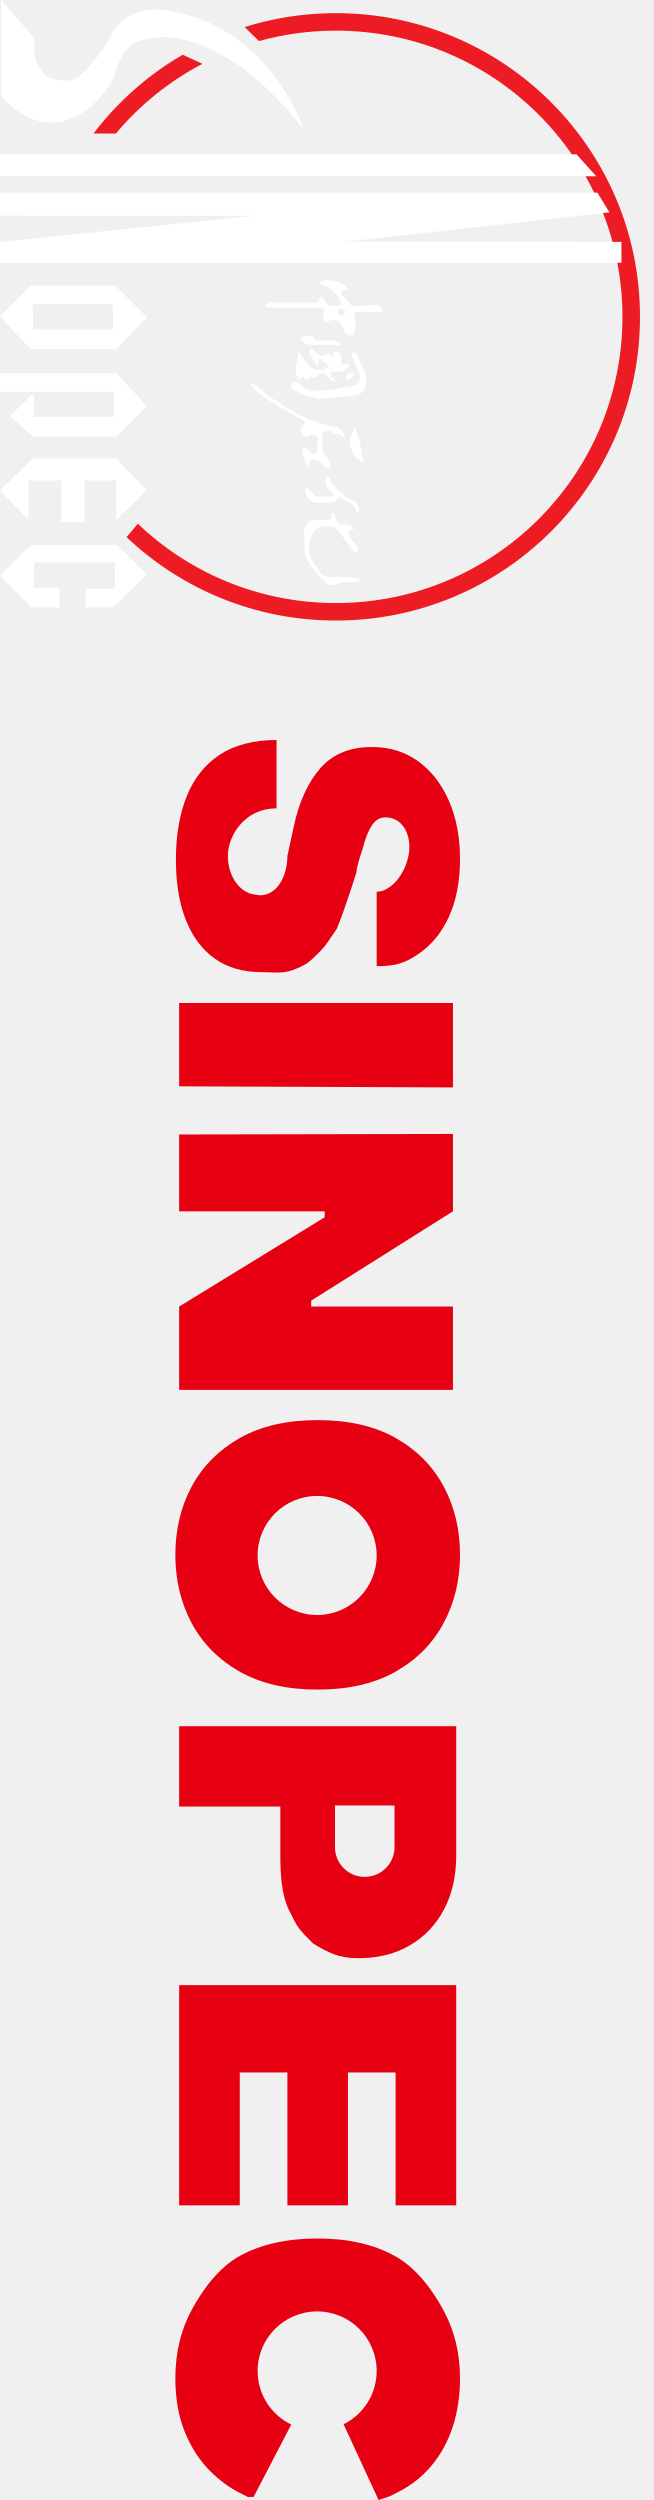
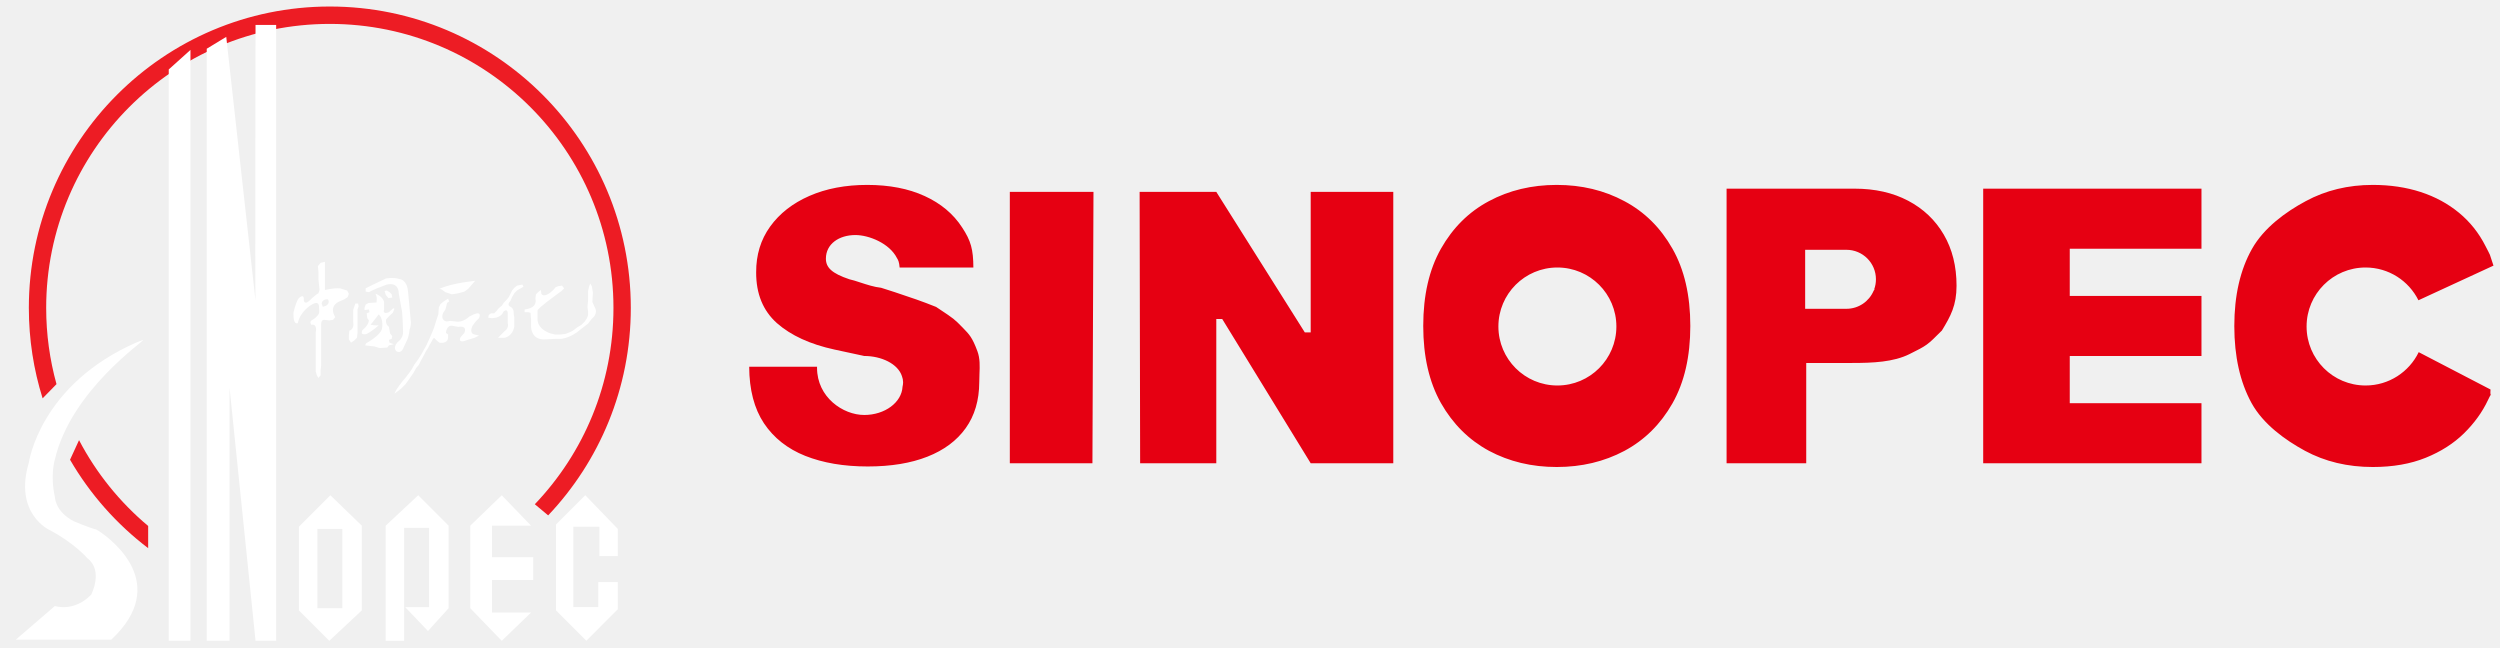
- <svg xmlns="http://www.w3.org/2000/svg" width="29" height="111" viewBox="0 0 29 111" fill="none">
-   <path d="M14.913 27.552C11.312 27.552 8.041 26.144 5.619 23.85L6.119 23.252C8.405 25.435 11.501 26.775 14.913 26.775C21.941 26.775 27.637 21.087 27.637 14.067C27.637 7.049 21.941 1.361 14.913 1.361C13.73 1.361 12.587 1.522 11.499 1.823L10.862 1.201C12.142 0.8 13.501 0.584 14.913 0.584C22.37 0.584 28.416 6.621 28.416 14.067C28.416 21.515 22.37 27.552 14.913 27.552ZM5.144 5.93L4.15 5.93C5.224 4.517 6.57 3.325 8.112 2.43L8.989 2.834C7.513 3.606 6.207 4.662 5.144 5.93Z" fill="#ED1C24" />
-   <path fill-rule="evenodd" clip-rule="evenodd" d="M5.158 20.36L6.519 21.771L5.158 23.083L5.158 21.334L3.746 21.334L3.746 23.18L2.724 23.18L2.724 21.334L1.265 21.334L1.265 23.083L-0 21.771L1.46 20.36L5.158 20.36ZM5.158 16.571L6.521 18.029L5.158 19.389L1.46 19.389L0.437 18.466L1.507 17.446L1.507 18.514L5.061 18.514L5.061 17.396L-0 17.396L-0 16.571L5.158 16.571ZM5.11 12.683L6.521 14.092L5.158 15.501L1.363 15.501L-0 14.044L1.363 12.683L5.11 12.683ZM4.905 3.738C4.542 4.283 2.554 6.952 0.051 4.278L0.051 -1.20383e-06L1.558 1.751C1.558 1.751 1.267 2.601 2.069 3.378C2.069 3.378 3.14 3.937 3.7 3.207C3.7 3.207 4.381 2.624 4.965 1.508C4.965 1.508 5.695 -0.097 7.982 0.584C7.982 0.584 11.485 1.07 13.382 5.443L13.476 5.701C13.479 5.831 11.241 2.479 8.127 1.751C8.127 1.751 7.421 1.53 6.448 1.751C6.448 1.751 5.792 1.751 5.354 2.601C5.354 2.601 5.038 3.354 4.988 3.597L4.905 3.738ZM25.596 6.852L26.472 7.825L0.001 7.825L0.001 6.852L25.596 6.852ZM27.056 9.428L15.245 10.738C15.656 10.717 27.591 10.74 27.591 10.74L27.591 11.664L0.003 11.664L0.003 10.74L11.34 9.576L10.902 9.576L0.003 9.574L0.003 8.553L26.525 8.554L27.056 9.428ZM15.232 10.74L15.243 10.738C15.236 10.739 15.232 10.74 15.232 10.74ZM1.461 13.51L1.461 14.628L5.013 14.628L5.013 13.51L1.461 13.51ZM5.209 24.201L6.522 25.512L5.013 26.969L3.797 26.969L3.797 26.144L5.11 26.144L5.11 24.978L1.511 24.978L1.511 26.094L2.63 26.094L2.63 26.969L1.414 26.969L0.001 25.56L1.364 24.201L5.209 24.201Z" fill="white" />
-   <path fill-rule="evenodd" clip-rule="evenodd" d="M15.716 13.607L16.204 13.557L16.544 13.557L16.786 13.533L16.933 13.655L16.98 13.85L15.716 13.85C15.716 13.85 15.814 14.213 15.789 14.529L15.692 14.847L15.545 14.919L15.4 14.869L15.303 14.725L15.206 14.506C15.206 14.506 15.035 13.995 14.5 14.31L14.378 14.213L14.354 14.044L14.378 13.825C14.378 13.825 14.403 13.679 14.184 13.679L12.334 13.679L12.115 13.655L11.896 13.655L11.775 13.557L11.896 13.485L12.068 13.436L13.819 13.436C13.819 13.436 14.207 13.533 14.159 13.242C14.159 13.242 14.306 13.12 14.378 13.291C14.378 13.291 14.5 13.51 14.67 13.582C14.67 13.582 14.719 13.607 14.938 13.582C14.938 13.582 15.303 13.63 15.035 13.217C15.035 13.217 14.744 12.732 14.232 12.635C14.232 12.635 14.11 12.417 14.694 12.44C14.694 12.44 15.085 12.514 15.326 12.658C15.326 12.658 15.619 12.926 15.254 12.902C15.254 12.902 15.035 12.926 15.229 13.145C15.229 13.145 15.498 13.413 15.57 13.557L15.716 13.607ZM14.963 13.753L15.01 13.9C15.157 14.118 15.303 13.972 15.303 13.972C15.303 13.704 15.107 13.704 15.107 13.704L14.963 13.753ZM15.791 15.673C15.791 15.673 16.107 16.305 16.229 16.573C16.229 16.573 16.301 16.888 16.204 17.204C16.204 17.204 16.181 17.52 15.669 17.569C15.669 17.569 14.696 17.666 14.38 17.689C14.38 17.689 14.184 17.738 13.942 17.641C13.942 17.641 13.625 17.616 13.455 17.52L13.139 17.373C13.139 17.373 12.846 17.276 12.968 17.058C12.968 17.058 13.114 16.864 13.383 17.107C13.383 17.107 13.552 17.373 13.868 17.349C13.868 17.349 14.793 17.326 14.89 17.276L15.572 17.155C15.572 17.155 16.084 17.179 15.96 16.62L15.791 16.183L15.694 15.964L15.619 15.818L15.644 15.673L15.791 15.673ZM15.109 15.333L14.989 15.358L14.843 15.308L13.796 15.308L13.577 15.284L13.455 15.162L13.358 15.018L13.505 14.921L13.699 14.921L13.895 14.943C13.967 15.187 14.283 15.114 14.283 15.114L14.818 15.114L15.109 15.211L15.109 15.333ZM15.134 15.795L15.159 16.158C15.159 16.158 15.402 16.208 15.549 16.111C15.549 16.111 15.45 16.426 15.183 16.499L14.843 16.499C14.843 16.499 14.599 16.402 14.721 16.717C14.721 16.717 15.134 17.107 14.696 16.888C14.696 16.888 14.551 16.717 14.405 16.597C14.405 16.597 14.211 16.523 14.064 16.717L13.771 16.767L13.651 16.864L13.529 16.839L13.48 16.717L13.358 16.742L13.286 16.936L13.236 16.717L13.139 16.645L13.114 16.305L13.189 16.061L13.213 15.843L13.236 15.649L13.333 15.698C13.333 15.698 13.651 16.305 13.967 16.402C13.967 16.402 14.405 16.499 14.624 16.257C14.624 16.257 14.355 16.061 14.161 15.892C14.161 15.892 14.112 16.135 14.137 16.257C14.137 16.257 13.918 16.038 13.748 15.721C13.748 15.721 13.651 15.405 13.918 15.527C13.918 15.527 14.112 15.795 14.355 15.82L14.453 15.746L14.671 15.721L14.721 15.843L14.843 15.82L14.818 15.624L14.915 15.624L15.062 15.673L15.134 15.795ZM15.669 16.523L15.694 16.62L15.621 16.742L15.522 16.839L15.378 16.864L15.353 16.694L15.499 16.573L15.669 16.523ZM15.766 18.978C15.766 18.978 15.985 19.39 16.107 20.411L16.131 20.581L15.935 20.411L15.766 20.265L15.644 20.096L15.57 19.828L15.522 19.537L15.619 19.244L15.741 19.075L15.766 18.978ZM15.206 19.415L15.134 19.318L15.012 19.293L14.841 19.244L14.694 19.147C14.355 19.002 14.306 19.293 14.306 19.293L14.331 19.463L14.306 19.706C14.234 20.022 14.525 20.314 14.525 20.314L14.622 20.508C14.793 20.921 14.453 20.752 14.453 20.752L14.306 20.605L14.112 20.459C13.746 20.29 13.722 20.556 13.722 20.556L13.674 20.752L13.577 20.556L13.48 20.24C13.284 19.755 13.6 19.925 13.6 19.925L13.796 20.096C14.159 20.24 14.062 19.828 14.062 19.828L14.112 19.561C14.159 19.293 13.796 19.269 13.796 19.269L13.722 19.366L13.577 19.366C13.284 19.343 13.356 18.978 13.356 18.978L13.455 18.856L13.577 18.734L13.48 18.662L13.381 18.613L13.259 18.541L13.114 18.468L12.968 18.369L12.774 18.273L12.555 18.151L12.359 18.054L12.214 17.932L11.995 17.811L11.824 17.691L11.679 17.592L11.483 17.447L11.289 17.252L11.07 16.961L11.264 17.058L11.436 17.179L11.63 17.326L11.801 17.472L11.995 17.616L12.165 17.738L12.384 17.86L12.58 18.006L12.846 18.175L13.065 18.297L13.236 18.394L13.503 18.516L13.722 18.613L14.015 18.734L14.331 18.831L14.622 18.928L14.938 18.953L15.085 19.025L15.206 19.172L15.328 19.366L15.206 19.415ZM15.935 22.575L15.96 22.696L15.863 22.744L15.791 22.622L15.694 22.453L15.57 22.331L15.4 22.235L15.231 22.16C15.035 21.966 14.963 22.16 14.963 22.16C14.89 22.331 14.647 22.307 14.647 22.307L14.476 22.331L14.087 22.331C13.625 22.259 13.575 21.894 13.575 21.894L13.575 21.603L13.697 21.723L13.868 21.894C14.015 22.113 14.232 22.039 14.232 22.039L14.694 22.039C14.913 22.016 14.744 21.845 14.744 21.845C14.525 21.773 14.476 21.505 14.476 21.505L14.453 21.335L14.476 21.166L14.597 21.189L14.671 21.286L14.671 21.432L14.768 21.529L14.89 21.626L15.012 21.773L15.157 21.869L15.279 21.991L15.4 22.088L15.694 22.235L15.814 22.331L15.911 22.453L15.935 22.575ZM15.522 23.303L15.619 23.4L15.718 23.522L15.547 23.546C15.378 23.643 15.572 23.91 15.572 23.91L15.718 24.081L15.838 24.178L15.888 24.299L15.912 24.468L15.791 24.566L15.669 24.446L15.547 24.274L15.4 24.081L15.182 23.788L14.963 23.522L14.818 23.375L14.355 23.375C13.918 23.425 13.771 23.959 13.771 23.959L13.722 24.153L13.722 24.396L13.746 24.615L13.819 24.809L13.893 24.955L14.04 25.149L14.159 25.343L14.306 25.489L14.453 25.586L14.574 25.636L14.768 25.636L14.963 25.611L15.231 25.636L15.669 25.636L15.863 25.683L16.01 25.733L15.888 25.805L15.595 25.854L15.182 25.83L14.963 25.927C14.647 26.121 14.428 25.805 14.428 25.805L14.209 25.636L13.965 25.32C13.552 24.858 13.527 24.421 13.527 24.421L13.527 24.178L13.503 23.691C13.48 23.084 14.062 23.084 14.062 23.084L14.38 23.084L14.696 23.06L14.721 22.963L14.721 22.793L14.841 22.793L14.866 22.913C14.963 23.4 15.328 23.278 15.328 23.278L15.522 23.303Z" fill="white" />
-   <path fill-rule="evenodd" clip-rule="evenodd" d="M17.147 39.475C17.06 39.532 16.965 39.576 16.724 39.595L16.724 42.899C17.529 42.895 17.919 42.791 18.52 42.394C19.124 42.002 19.593 41.443 19.925 40.718C20.258 39.994 20.424 39.135 20.424 38.142C20.424 37.169 20.26 36.306 19.931 35.553C19.603 34.804 19.145 34.218 18.556 33.793C17.971 33.373 17.288 33.164 16.508 33.168C15.547 33.164 14.788 33.475 14.231 34.099C13.679 34.728 13.284 35.587 13.048 36.676L12.784 37.901C12.776 37.937 12.768 37.971 12.76 38.005L12.759 38.01C12.759 38.783 12.408 39.525 11.849 39.701C11.766 39.733 11.677 39.749 11.582 39.751C11.513 39.75 11.447 39.742 11.383 39.726C10.679 39.689 10.117 38.934 10.117 38.01C10.117 37.061 10.909 35.895 12.231 35.895C12.247 35.895 12.263 35.896 12.279 35.897L12.279 32.856C11.25 32.86 10.405 33.08 9.744 33.517C9.088 33.957 8.601 34.574 8.285 35.367C7.968 36.164 7.81 37.097 7.81 38.166C7.81 39.207 7.956 40.098 8.249 40.839C8.541 41.583 8.968 42.156 9.528 42.556C10.089 42.957 10.774 43.159 11.582 43.163C11.705 43.162 11.829 43.167 11.953 43.172C12.302 43.187 12.65 43.201 12.976 43.079C13.591 42.849 13.716 42.727 14.031 42.42L14.033 42.418C14.412 42.048 14.429 42.024 14.858 41.379L14.958 41.229C15.222 40.568 15.354 40.172 15.619 39.379L15.619 39.379L15.619 39.379L15.816 38.765C15.847 38.459 15.96 38.115 16.057 37.819C16.116 37.638 16.17 37.474 16.195 37.349C16.459 36.556 16.724 36.292 17.12 36.292C17.781 36.292 18.177 36.883 18.177 37.613C18.177 38.223 17.806 39.143 17.147 39.475ZM7.954 48.233L20.111 48.281L20.111 44.533L7.954 44.533L7.954 48.233ZM20.111 61.711L7.954 61.711L7.954 58.011L14.417 54.047L14.417 53.782L7.954 53.782L7.954 50.371L20.111 50.347L20.111 53.782L13.817 57.747L13.817 58.011L20.111 58.011L20.111 61.711ZM10.639 74.219C11.58 74.752 12.736 75.018 14.105 75.018C15.475 75.018 16.628 74.752 17.565 74.219C18.506 73.686 19.216 72.968 19.697 72.063C20.182 71.158 20.424 70.149 20.424 69.035C20.424 67.914 20.182 66.901 19.697 65.996C19.216 65.095 18.506 64.379 17.565 63.846C16.628 63.317 15.475 63.053 14.105 63.053C12.744 63.053 11.592 63.317 10.651 63.846C9.714 64.379 9.002 65.095 8.513 65.996C8.028 66.901 7.786 67.914 7.786 69.035C7.786 70.149 8.027 71.158 8.507 72.063C8.992 72.968 9.702 73.686 10.639 74.219ZM20.256 76.643L20.256 82.38C20.256 83.293 20.076 84.092 19.715 84.777C19.355 85.462 18.848 85.994 18.195 86.374C17.543 86.755 16.78 86.945 15.907 86.945C15.026 86.945 14.546 86.682 13.901 86.289L13.89 86.278C13.24 85.629 13.236 85.624 12.844 84.836C12.485 84.114 12.447 83.197 12.447 82.26L12.447 80.211L7.954 80.211L7.954 76.643L20.256 76.643ZM14.874 80.163L14.874 82.013C14.874 82.559 15.205 83.028 15.677 83.229L15.685 83.233C15.715 83.251 15.737 83.265 15.752 83.275C15.75 83.27 15.751 83.265 15.756 83.259C15.893 83.308 16.041 83.334 16.195 83.334C16.925 83.334 17.517 82.743 17.517 82.013L17.517 80.163L14.874 80.163ZM20.256 97.918L20.256 88.139L7.954 88.139L7.954 97.918L10.645 97.918L10.645 92.017L12.76 92.017L12.76 97.918L15.45 97.918L15.45 92.017L17.565 92.017L17.565 97.918L20.256 97.918ZM16.808 111L15.256 107.638C16.126 107.205 16.724 106.307 16.724 105.27C16.724 103.81 15.54 102.627 14.081 102.627C12.621 102.627 11.438 103.81 11.438 105.27C11.438 106.317 12.047 107.223 12.931 107.65L11.258 110.868C11.073 110.854 11.028 110.867 11.022 110.879C10.999 110.861 10.936 110.824 10.784 110.753C10.247 110.501 9.75 110.142 9.294 109.678C8.841 109.217 8.477 108.647 8.201 107.966C7.924 107.285 7.786 106.494 7.786 105.593C7.786 104.464 8.028 103.451 8.513 102.554C8.998 101.661 9.704 100.685 10.645 100.164C11.586 99.648 12.738 99.389 14.099 99.389C15.469 99.389 16.622 99.654 17.559 100.182C18.5 100.711 19.216 101.693 19.697 102.59C20.182 103.487 20.424 104.488 20.424 105.593C20.424 106.37 20.318 107.085 20.105 107.738C19.893 108.39 19.583 108.963 19.174 109.456C18.77 109.948 18.271 110.345 17.679 110.645C17.556 110.707 17.477 110.748 17.423 110.777L17.422 110.777L17.422 110.777C17.351 110.814 17.323 110.829 17.293 110.84C17.273 110.848 17.253 110.854 17.22 110.864C17.157 110.883 17.047 110.917 16.808 111ZM11.031 110.891C11.036 110.893 11.037 110.89 11.022 110.879C11.019 110.884 11.027 110.89 11.031 110.891ZM11.438 69.063C11.438 70.522 12.621 71.706 14.081 71.706C15.54 71.706 16.724 70.522 16.724 69.063C16.724 67.603 15.54 66.42 14.081 66.42C12.621 66.42 11.438 67.603 11.438 69.063Z" fill="#E60012" />
+ <svg xmlns="http://www.w3.org/2000/svg" width="112" height="29" viewBox="0 0 112 29" fill="none">
+   <path d="M28.26 13.795C28.26 17.396 26.852 20.667 24.558 23.089L23.96 22.59C26.143 20.303 27.483 17.207 27.483 13.795C27.483 6.767 21.794 1.071 14.775 1.071C7.757 1.071 2.069 6.767 2.069 13.795C2.069 14.977 2.23 16.121 2.531 17.209L1.909 17.846C1.508 16.566 1.292 15.207 1.292 13.795C1.292 6.338 7.329 0.292 14.775 0.292C22.223 0.292 28.26 6.338 28.26 13.795ZM6.638 23.564V24.558C5.225 23.485 4.033 22.138 3.138 20.596L3.541 19.719C4.314 21.195 5.37 22.501 6.638 23.564Z" fill="#ED1C24" />
+   <path fill-rule="evenodd" clip-rule="evenodd" d="M21.068 23.55L22.479 22.189L23.791 23.55H22.041V24.962H23.888V25.984H22.041V27.442H23.791L22.479 28.708L21.068 27.248V23.55ZM17.279 23.55L18.737 22.187L20.097 23.55V27.248L19.174 28.27L18.154 27.201H19.222V23.647H18.104V28.708H17.279V23.55ZM13.391 23.598L14.8 22.187L16.209 23.55V27.345L14.752 28.708L13.391 27.345V23.598ZM4.446 23.802C4.991 24.166 7.66 26.154 4.986 28.657H0.708L2.459 27.149C2.459 27.149 3.309 27.441 4.086 26.639C4.086 26.639 4.645 25.568 3.915 25.008C3.915 25.008 3.332 24.327 2.216 23.742C2.216 23.742 0.611 23.013 1.292 20.725C1.292 20.725 1.778 17.223 6.151 15.325L6.409 15.232C6.539 15.228 3.187 17.467 2.459 20.581C2.459 20.581 2.239 21.287 2.459 22.259C2.459 22.259 2.459 22.916 3.309 23.354C3.309 23.354 4.062 23.67 4.305 23.719L4.446 23.802ZM7.56 3.111L8.533 2.236L8.533 28.706H7.56L7.56 3.111ZM10.136 1.651L11.446 13.463C11.425 13.052 11.448 1.116 11.448 1.116H12.372L12.372 28.705L11.448 28.705L10.284 17.368L10.284 17.806L10.282 28.705H9.262L9.262 2.183L10.136 1.651ZM11.448 13.475L11.446 13.465C11.447 13.472 11.448 13.475 11.448 13.475ZM14.218 27.246H15.336V23.695H14.218V27.246ZM24.909 23.499L26.22 22.185L27.677 23.695V24.911H26.852V23.598H25.686V27.197H26.802V26.078H27.677V27.294L26.268 28.706L24.909 27.343V23.499Z" fill="white" />
+   <path fill-rule="evenodd" clip-rule="evenodd" d="M14.315 12.992L14.266 12.504V12.164L14.241 11.922L14.363 11.775L14.558 11.728V12.992C14.558 12.992 14.921 12.895 15.237 12.919L15.555 13.016L15.627 13.163L15.577 13.308L15.433 13.405L15.214 13.502C15.214 13.502 14.703 13.673 15.018 14.208L14.921 14.33L14.752 14.354L14.534 14.33C14.534 14.33 14.387 14.305 14.387 14.524V16.374L14.363 16.593V16.812L14.266 16.933L14.193 16.812L14.144 16.64V14.889C14.144 14.889 14.241 14.501 13.95 14.549C13.95 14.549 13.828 14.402 13.999 14.33C13.999 14.33 14.218 14.208 14.29 14.038C14.29 14.038 14.315 13.989 14.29 13.77C14.29 13.77 14.338 13.405 13.925 13.673C13.925 13.673 13.44 13.964 13.343 14.476C13.343 14.476 13.125 14.598 13.148 14.014C13.148 14.014 13.222 13.623 13.366 13.382C13.366 13.382 13.634 13.089 13.61 13.454C13.61 13.454 13.634 13.673 13.853 13.479C13.853 13.479 14.121 13.21 14.266 13.138L14.315 12.992ZM14.461 13.745L14.608 13.698C14.826 13.551 14.68 13.405 14.68 13.405C14.412 13.405 14.412 13.601 14.412 13.601L14.461 13.745ZM16.381 12.917C16.381 12.917 17.013 12.601 17.281 12.48C17.281 12.48 17.596 12.407 17.912 12.504C17.912 12.504 18.228 12.527 18.277 13.039C18.277 13.039 18.374 14.012 18.397 14.328C18.397 14.328 18.446 14.524 18.349 14.766C18.349 14.766 18.325 15.083 18.228 15.253L18.081 15.569C18.081 15.569 17.984 15.862 17.766 15.74C17.766 15.74 17.572 15.594 17.815 15.325C17.815 15.325 18.081 15.156 18.057 14.84C18.057 14.84 18.034 13.915 17.984 13.818L17.863 13.136C17.863 13.136 17.887 12.624 17.328 12.748L16.891 12.917L16.672 13.014L16.526 13.089L16.381 13.064V12.917ZM16.041 13.599L16.066 13.719L16.017 13.865V14.912L15.992 15.131L15.87 15.253L15.726 15.35L15.629 15.204V15.009L15.652 14.813C15.895 14.741 15.822 14.425 15.822 14.425V13.89L15.919 13.599H16.041ZM16.503 13.574L16.866 13.549C16.866 13.549 16.916 13.306 16.819 13.159C16.819 13.159 17.134 13.258 17.207 13.525V13.865C17.207 13.865 17.11 14.109 17.425 13.987C17.425 13.987 17.815 13.574 17.596 14.012C17.596 14.012 17.425 14.157 17.305 14.303C17.305 14.303 17.231 14.497 17.425 14.644L17.475 14.937L17.572 15.057L17.547 15.179L17.425 15.228L17.45 15.35L17.644 15.422L17.425 15.472L17.353 15.569L17.013 15.594L16.769 15.52L16.551 15.495L16.357 15.472L16.406 15.375C16.406 15.375 17.013 15.057 17.11 14.741C17.11 14.741 17.207 14.303 16.965 14.084C16.965 14.084 16.769 14.353 16.6 14.547C16.6 14.547 16.843 14.596 16.965 14.572C16.965 14.572 16.747 14.79 16.429 14.96C16.429 14.96 16.113 15.057 16.235 14.79C16.235 14.79 16.503 14.596 16.528 14.353L16.454 14.255L16.429 14.037L16.551 13.987L16.528 13.865L16.332 13.89V13.793L16.381 13.646L16.503 13.574ZM17.231 13.039L17.328 13.014L17.45 13.087L17.547 13.186L17.572 13.331L17.402 13.355L17.281 13.209L17.231 13.039ZM19.686 12.942C19.686 12.942 20.098 12.723 21.119 12.601L21.289 12.577L21.119 12.773L20.973 12.942L20.804 13.064L20.536 13.138L20.245 13.186L19.952 13.089L19.783 12.967L19.686 12.942ZM20.123 13.502L20.026 13.574L20.001 13.696L19.952 13.867L19.855 14.014C19.71 14.353 20.001 14.402 20.001 14.402L20.171 14.377L20.414 14.402C20.73 14.474 21.022 14.183 21.022 14.183L21.216 14.086C21.629 13.915 21.46 14.255 21.46 14.255L21.313 14.402L21.167 14.596C20.998 14.962 21.264 14.986 21.264 14.986L21.46 15.034L21.264 15.131L20.948 15.228C20.463 15.424 20.633 15.108 20.633 15.108L20.804 14.912C20.948 14.549 20.536 14.646 20.536 14.646L20.269 14.596C20.001 14.549 19.977 14.912 19.977 14.912L20.074 14.986V15.131C20.051 15.424 19.686 15.352 19.686 15.352L19.564 15.253L19.442 15.131L19.37 15.228L19.321 15.327L19.248 15.449L19.176 15.594L19.078 15.74L18.98 15.934L18.859 16.153L18.762 16.349L18.64 16.494L18.518 16.713L18.399 16.884L18.3 17.029L18.155 17.225L17.96 17.419L17.669 17.638L17.766 17.444L17.887 17.272L18.034 17.078L18.18 16.907L18.325 16.713L18.446 16.543L18.568 16.325L18.714 16.128L18.884 15.862L19.005 15.643L19.102 15.472L19.224 15.205L19.321 14.986L19.442 14.693L19.539 14.377L19.636 14.086L19.661 13.77L19.733 13.623L19.88 13.502L20.074 13.38L20.123 13.502ZM23.283 12.773L23.404 12.748L23.452 12.845L23.33 12.917L23.161 13.014L23.04 13.138L22.942 13.308L22.869 13.477C22.674 13.673 22.869 13.745 22.869 13.745C23.04 13.818 23.015 14.061 23.015 14.061L23.04 14.233V14.621C22.967 15.083 22.602 15.133 22.602 15.133H22.311L22.431 15.011L22.602 14.84C22.821 14.693 22.747 14.476 22.747 14.476V14.014C22.724 13.795 22.553 13.964 22.553 13.964C22.48 14.183 22.212 14.233 22.212 14.233L22.043 14.255L21.874 14.233L21.897 14.111L21.994 14.037H22.14L22.237 13.94L22.334 13.818L22.48 13.696L22.578 13.551L22.699 13.429L22.796 13.308L22.942 13.014L23.04 12.895L23.161 12.797L23.283 12.773ZM24.011 13.186L24.108 13.089L24.23 12.99L24.254 13.161C24.351 13.331 24.618 13.136 24.618 13.136L24.789 12.99L24.886 12.87L25.007 12.82L25.177 12.796L25.273 12.917L25.154 13.039L24.983 13.161L24.789 13.308L24.496 13.527L24.23 13.745L24.083 13.89V14.353C24.133 14.79 24.667 14.937 24.667 14.937L24.861 14.986H25.104L25.323 14.962L25.517 14.889L25.663 14.815L25.857 14.669L26.051 14.549L26.198 14.402L26.294 14.255L26.344 14.134V13.94L26.319 13.745L26.344 13.477V13.039L26.391 12.845L26.441 12.698L26.513 12.82L26.562 13.113L26.538 13.527L26.635 13.745C26.829 14.061 26.513 14.28 26.513 14.28L26.344 14.499L26.028 14.743C25.566 15.156 25.129 15.181 25.129 15.181H24.886L24.399 15.205C23.792 15.228 23.792 14.646 23.792 14.646V14.328L23.768 14.012L23.671 13.987H23.502V13.867L23.621 13.842C24.108 13.745 23.986 13.38 23.986 13.38L24.011 13.186Z" fill="white" />
+   <path fill-rule="evenodd" clip-rule="evenodd" d="M40.183 11.561C40.24 11.648 40.284 11.742 40.303 11.984L43.607 11.984C43.603 11.179 43.499 10.789 43.102 10.188C42.71 9.583 42.151 9.115 41.426 8.783C40.702 8.45 39.843 8.284 38.85 8.284C37.877 8.284 37.014 8.448 36.261 8.777C35.512 9.105 34.925 9.563 34.501 10.152C34.081 10.737 33.872 11.419 33.876 12.2C33.872 13.161 34.183 13.92 34.807 14.477C35.436 15.029 36.295 15.424 37.384 15.66L38.609 15.924C38.645 15.932 38.679 15.94 38.713 15.947L38.718 15.948C39.491 15.948 40.233 16.3 40.409 16.859C40.441 16.942 40.457 17.03 40.459 17.125C40.458 17.194 40.45 17.261 40.434 17.324C40.397 18.029 39.642 18.591 38.718 18.591C37.769 18.591 36.603 17.798 36.603 16.477C36.603 16.46 36.604 16.445 36.604 16.429H33.564C33.568 17.458 33.788 18.303 34.225 18.963C34.665 19.62 35.282 20.107 36.075 20.423C36.871 20.739 37.804 20.898 38.874 20.898C39.915 20.898 40.806 20.751 41.547 20.459C42.291 20.167 42.864 19.74 43.264 19.18C43.665 18.619 43.867 17.934 43.871 17.125C43.87 17.003 43.875 16.878 43.88 16.755C43.895 16.406 43.909 16.058 43.787 15.732C43.557 15.117 43.435 14.992 43.128 14.677L43.126 14.675C42.757 14.296 42.732 14.279 42.087 13.85L41.937 13.75C41.276 13.486 40.88 13.353 40.087 13.089L40.087 13.089L40.087 13.089L39.473 12.892C39.167 12.861 38.823 12.748 38.527 12.651C38.346 12.591 38.182 12.538 38.057 12.513C37.264 12.248 37 11.984 37 11.588C37 10.927 37.591 10.53 38.321 10.53C38.931 10.53 39.851 10.902 40.183 11.561ZM48.941 20.753L48.988 8.596H45.24V20.753L48.941 20.753ZM62.419 8.596V20.753L58.719 20.753L54.755 14.29L54.49 14.29L54.49 20.753L51.078 20.753L51.055 8.596H54.49L58.455 14.891L58.719 14.891V8.596L62.419 8.596ZM74.927 18.069C75.46 17.128 75.726 15.972 75.726 14.603C75.726 13.233 75.46 12.08 74.927 11.143C74.394 10.202 73.676 9.491 72.771 9.011C71.866 8.526 70.857 8.284 69.743 8.284C68.622 8.284 67.609 8.526 66.704 9.011C65.803 9.491 65.087 10.202 64.554 11.143C64.025 12.08 63.761 13.233 63.761 14.603C63.761 15.964 64.025 17.116 64.554 18.056C65.087 18.994 65.803 19.706 66.704 20.195C67.609 20.679 68.622 20.922 69.743 20.922C70.857 20.922 71.866 20.681 72.771 20.201C73.676 19.716 74.394 19.006 74.927 18.069ZM77.351 8.452H83.088C84.001 8.452 84.8 8.632 85.485 8.993C86.169 9.353 86.702 9.86 87.082 10.512C87.463 11.165 87.653 11.928 87.653 12.801C87.653 13.682 87.39 14.162 86.997 14.807L86.986 14.818C86.337 15.468 86.332 15.472 85.544 15.864C84.822 16.223 83.905 16.261 82.968 16.261H80.919L80.919 20.753L77.351 20.753V8.452ZM80.871 13.834L82.721 13.834C83.267 13.834 83.735 13.503 83.937 13.03L83.941 13.023C83.959 12.992 83.973 12.971 83.983 12.956C83.978 12.958 83.973 12.957 83.967 12.952C84.016 12.815 84.042 12.667 84.042 12.512C84.042 11.783 83.451 11.191 82.721 11.191L80.871 11.191L80.871 13.834ZM98.626 8.452L88.847 8.452V20.753L98.626 20.753V18.062L92.725 18.062L92.725 15.948H98.626L98.626 13.257H92.725V11.143L98.626 11.143V8.452ZM111.708 11.9L108.346 13.452C107.913 12.582 107.015 11.984 105.978 11.984C104.518 11.984 103.335 13.167 103.335 14.627C103.335 16.087 104.518 17.27 105.978 17.27C107.025 17.27 107.931 16.66 108.358 15.777L111.576 17.45C111.562 17.635 111.575 17.68 111.587 17.686C111.569 17.709 111.532 17.771 111.461 17.924C111.209 18.461 110.85 18.957 110.386 19.414C109.925 19.866 109.355 20.231 108.674 20.507C107.993 20.783 107.202 20.922 106.301 20.922C105.172 20.922 104.159 20.679 103.262 20.195C102.369 19.71 101.393 19.003 100.872 18.062C100.356 17.122 100.097 15.97 100.097 14.609C100.097 13.239 100.362 12.086 100.89 11.149C101.419 10.208 102.401 9.491 103.298 9.011C104.195 8.526 105.196 8.284 106.301 8.284C107.078 8.284 107.793 8.39 108.446 8.602C109.098 8.815 109.671 9.125 110.164 9.533C110.656 9.938 111.053 10.436 111.353 11.029C111.415 11.152 111.456 11.231 111.485 11.285L111.485 11.285L111.485 11.286C111.522 11.357 111.537 11.385 111.548 11.415C111.556 11.434 111.562 11.455 111.572 11.488C111.591 11.551 111.625 11.661 111.708 11.9ZM111.599 17.677C111.601 17.672 111.598 17.671 111.587 17.686C111.592 17.689 111.598 17.681 111.599 17.677ZM69.771 17.27C71.231 17.27 72.414 16.087 72.414 14.627C72.414 13.167 71.231 11.984 69.771 11.984C68.311 11.984 67.128 13.167 67.128 14.627C67.128 16.087 68.311 17.27 69.771 17.27Z" fill="#E60012" />
</svg>
